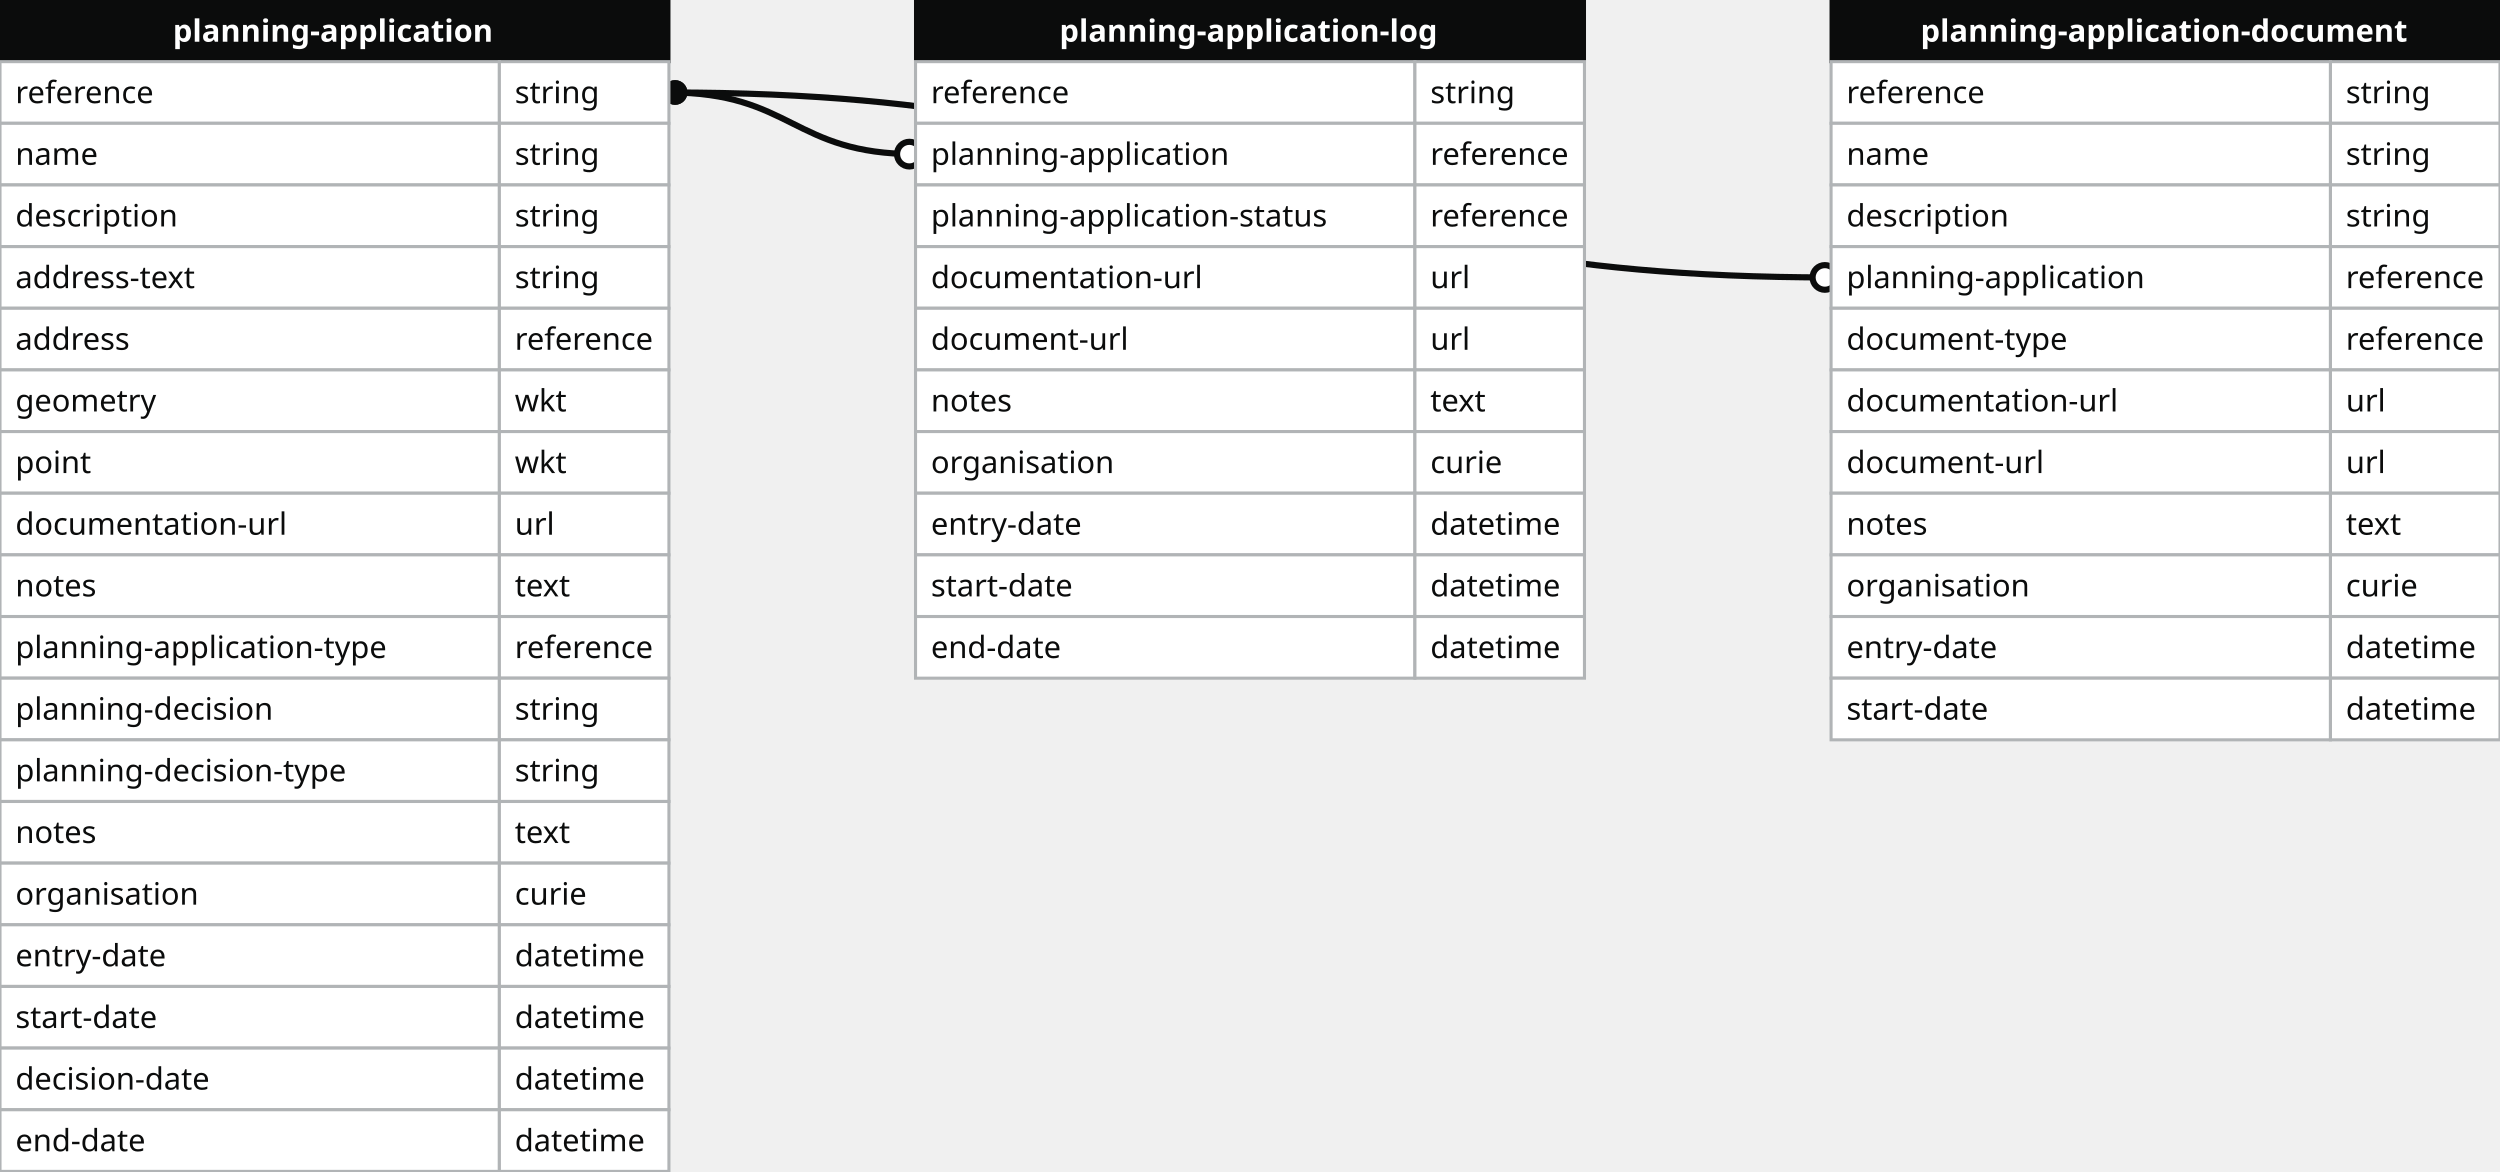
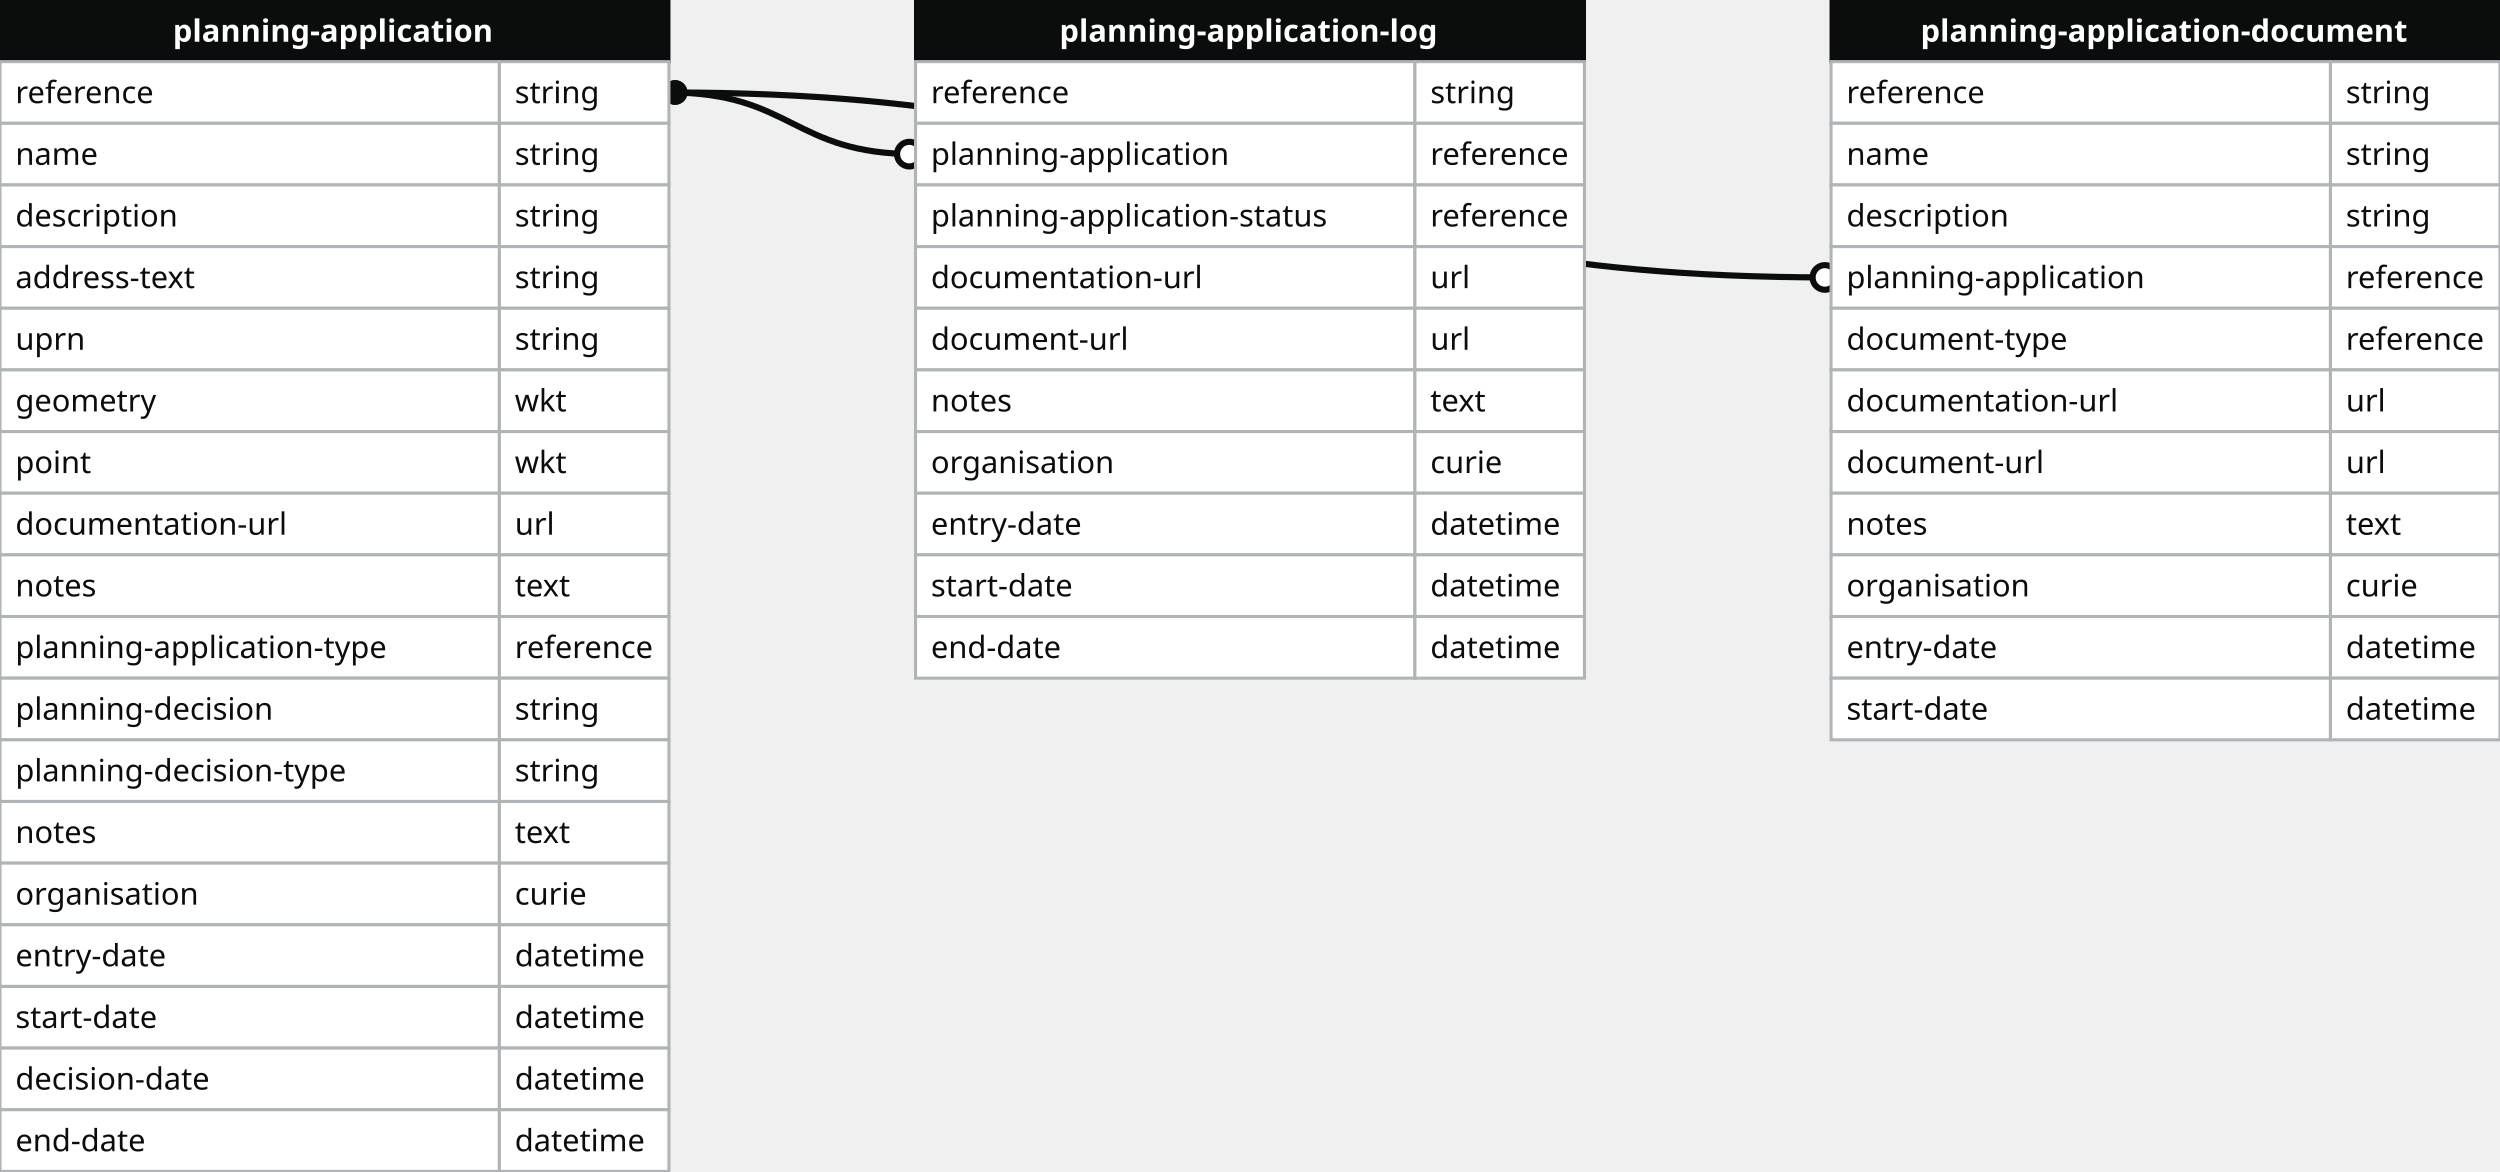
<svg xmlns="http://www.w3.org/2000/svg" width="811" height="380">
  <defs>
    <style>
text{font-family:sans-serif; font-size:10px; dominant-baseline:middle;}
text.name{fill:#fff;font-weight:700;text-anchor:middle}
rect.name{fill:#0b0c0c; stroke:#0b0c0c;}
rect{fill:#fff;stroke:#b1b4b6;}
text.field{fill:#0b0c0c;}
text.datatype{fill:#0b0c0c;}
.line{stroke:#0b0c0c;}
</style>
    <marker id="start-dot" markerWidth="6" markerHeight="6" refX="4" refY="3" markerUnits="strokeWidth">
      <circle cx="3" cy="3" r="2" fill="#fff" stroke="#0b0c0c" />
    </marker>
    <marker id="end-dot" markerWidth="6" markerHeight="6" refX="2" refY="3" markerUnits="strokeWidth">
      <circle cx="3" cy="3" r="2" fill="#0b0c0c" />
    </marker>
  </defs>
  <path class="line" fill="none" stroke-width="2" marker-start="url(#start-dot)" marker-end="url(#end-dot)" d="M 297 50 C 257.0 50 257.0 30 217 30" />
  <path class="line" fill="none" stroke-width="2" marker-start="url(#start-dot)" marker-end="url(#end-dot)" d="M 594 90 C 405.5 90 405.5 30 217 30" />
  <g>
    <rect x="0" y="0" width="217" height="20" class="name" />
    <text x="108" y="10" class="name">planning-application</text>
    <rect x="0" y="20" width="162" height="20" class="field" />
    <rect x="162" y="20" width="55" height="20" class="datatype" />
    <text x="5" y="30" class="field">reference</text>
    <text x="167" y="30" class="datatype">string</text>
    <rect x="0" y="40" width="162" height="20" class="field" />
    <rect x="162" y="40" width="55" height="20" class="datatype" />
    <text x="5" y="50" class="field">name</text>
    <text x="167" y="50" class="datatype">string</text>
    <rect x="0" y="60" width="162" height="20" class="field" />
    <rect x="162" y="60" width="55" height="20" class="datatype" />
    <text x="5" y="70" class="field">description</text>
    <text x="167" y="70" class="datatype">string</text>
    <rect x="0" y="80" width="162" height="20" class="field" />
    <rect x="162" y="80" width="55" height="20" class="datatype" />
    <text x="5" y="90" class="field">address-text</text>
    <text x="167" y="90" class="datatype">string</text>
    <rect x="0" y="100" width="162" height="20" class="field" />
    <rect x="162" y="100" width="55" height="20" class="datatype" />
-     <text x="5" y="110" class="field">address</text>
-     <text x="167" y="110" class="datatype">reference</text>
+     <text x="5" y="110" class="field">uprn</text>
+     <text x="167" y="110" class="datatype">string</text>
    <rect x="0" y="120" width="162" height="20" class="field" />
    <rect x="162" y="120" width="55" height="20" class="datatype" />
    <text x="5" y="130" class="field">geometry</text>
    <text x="167" y="130" class="datatype">wkt</text>
    <rect x="0" y="140" width="162" height="20" class="field" />
    <rect x="162" y="140" width="55" height="20" class="datatype" />
    <text x="5" y="150" class="field">point</text>
    <text x="167" y="150" class="datatype">wkt</text>
    <rect x="0" y="160" width="162" height="20" class="field" />
    <rect x="162" y="160" width="55" height="20" class="datatype" />
    <text x="5" y="170" class="field">documentation-url</text>
    <text x="167" y="170" class="datatype">url</text>
    <rect x="0" y="180" width="162" height="20" class="field" />
    <rect x="162" y="180" width="55" height="20" class="datatype" />
    <text x="5" y="190" class="field">notes</text>
    <text x="167" y="190" class="datatype">text</text>
    <rect x="0" y="200" width="162" height="20" class="field" />
    <rect x="162" y="200" width="55" height="20" class="datatype" />
    <text x="5" y="210" class="field">planning-application-type</text>
    <text x="167" y="210" class="datatype">reference</text>
    <rect x="0" y="220" width="162" height="20" class="field" />
    <rect x="162" y="220" width="55" height="20" class="datatype" />
    <text x="5" y="230" class="field">planning-decision</text>
    <text x="167" y="230" class="datatype">string</text>
    <rect x="0" y="240" width="162" height="20" class="field" />
    <rect x="162" y="240" width="55" height="20" class="datatype" />
    <text x="5" y="250" class="field">planning-decision-type</text>
    <text x="167" y="250" class="datatype">string</text>
    <rect x="0" y="260" width="162" height="20" class="field" />
    <rect x="162" y="260" width="55" height="20" class="datatype" />
    <text x="5" y="270" class="field">notes</text>
    <text x="167" y="270" class="datatype">text</text>
    <rect x="0" y="280" width="162" height="20" class="field" />
    <rect x="162" y="280" width="55" height="20" class="datatype" />
    <text x="5" y="290" class="field">organisation</text>
    <text x="167" y="290" class="datatype">curie</text>
    <rect x="0" y="300" width="162" height="20" class="field" />
    <rect x="162" y="300" width="55" height="20" class="datatype" />
    <text x="5" y="310" class="field">entry-date</text>
    <text x="167" y="310" class="datatype">datetime</text>
    <rect x="0" y="320" width="162" height="20" class="field" />
    <rect x="162" y="320" width="55" height="20" class="datatype" />
    <text x="5" y="330" class="field">start-date</text>
    <text x="167" y="330" class="datatype">datetime</text>
    <rect x="0" y="340" width="162" height="20" class="field" />
    <rect x="162" y="340" width="55" height="20" class="datatype" />
    <text x="5" y="350" class="field">decision-date</text>
    <text x="167" y="350" class="datatype">datetime</text>
    <rect x="0" y="360" width="162" height="20" class="field" />
    <rect x="162" y="360" width="55" height="20" class="datatype" />
    <text x="5" y="370" class="field">end-date</text>
    <text x="167" y="370" class="datatype">datetime</text>
  </g>
  <g>
    <rect x="297" y="0" width="217" height="20" class="name" />
    <text x="405" y="10" class="name">planning-application-log</text>
    <rect x="297" y="20" width="162" height="20" class="field" />
    <rect x="459" y="20" width="55" height="20" class="datatype" />
    <text x="302" y="30" class="field">reference</text>
    <text x="464" y="30" class="datatype">string</text>
    <rect x="297" y="40" width="162" height="20" class="field" />
    <rect x="459" y="40" width="55" height="20" class="datatype" />
    <text x="302" y="50" class="field">planning-application</text>
    <text x="464" y="50" class="datatype">reference</text>
    <rect x="297" y="60" width="162" height="20" class="field" />
    <rect x="459" y="60" width="55" height="20" class="datatype" />
    <text x="302" y="70" class="field">planning-application-status</text>
    <text x="464" y="70" class="datatype">reference</text>
    <rect x="297" y="80" width="162" height="20" class="field" />
    <rect x="459" y="80" width="55" height="20" class="datatype" />
    <text x="302" y="90" class="field">documentation-url</text>
    <text x="464" y="90" class="datatype">url</text>
    <rect x="297" y="100" width="162" height="20" class="field" />
    <rect x="459" y="100" width="55" height="20" class="datatype" />
    <text x="302" y="110" class="field">document-url</text>
    <text x="464" y="110" class="datatype">url</text>
    <rect x="297" y="120" width="162" height="20" class="field" />
    <rect x="459" y="120" width="55" height="20" class="datatype" />
    <text x="302" y="130" class="field">notes</text>
    <text x="464" y="130" class="datatype">text</text>
    <rect x="297" y="140" width="162" height="20" class="field" />
    <rect x="459" y="140" width="55" height="20" class="datatype" />
    <text x="302" y="150" class="field">organisation</text>
    <text x="464" y="150" class="datatype">curie</text>
    <rect x="297" y="160" width="162" height="20" class="field" />
    <rect x="459" y="160" width="55" height="20" class="datatype" />
    <text x="302" y="170" class="field">entry-date</text>
    <text x="464" y="170" class="datatype">datetime</text>
    <rect x="297" y="180" width="162" height="20" class="field" />
    <rect x="459" y="180" width="55" height="20" class="datatype" />
    <text x="302" y="190" class="field">start-date</text>
    <text x="464" y="190" class="datatype">datetime</text>
    <rect x="297" y="200" width="162" height="20" class="field" />
    <rect x="459" y="200" width="55" height="20" class="datatype" />
    <text x="302" y="210" class="field">end-date</text>
    <text x="464" y="210" class="datatype">datetime</text>
  </g>
  <g>
    <rect x="594" y="0" width="217" height="20" class="name" />
    <text x="702" y="10" class="name">planning-application-document</text>
    <rect x="594" y="20" width="162" height="20" class="field" />
    <rect x="756" y="20" width="55" height="20" class="datatype" />
    <text x="599" y="30" class="field">reference</text>
    <text x="761" y="30" class="datatype">string</text>
    <rect x="594" y="40" width="162" height="20" class="field" />
    <rect x="756" y="40" width="55" height="20" class="datatype" />
    <text x="599" y="50" class="field">name</text>
    <text x="761" y="50" class="datatype">string</text>
    <rect x="594" y="60" width="162" height="20" class="field" />
    <rect x="756" y="60" width="55" height="20" class="datatype" />
    <text x="599" y="70" class="field">description</text>
    <text x="761" y="70" class="datatype">string</text>
    <rect x="594" y="80" width="162" height="20" class="field" />
    <rect x="756" y="80" width="55" height="20" class="datatype" />
    <text x="599" y="90" class="field">planning-application</text>
    <text x="761" y="90" class="datatype">reference</text>
    <rect x="594" y="100" width="162" height="20" class="field" />
    <rect x="756" y="100" width="55" height="20" class="datatype" />
    <text x="599" y="110" class="field">document-type</text>
    <text x="761" y="110" class="datatype">reference</text>
    <rect x="594" y="120" width="162" height="20" class="field" />
    <rect x="756" y="120" width="55" height="20" class="datatype" />
    <text x="599" y="130" class="field">documentation-url</text>
    <text x="761" y="130" class="datatype">url</text>
    <rect x="594" y="140" width="162" height="20" class="field" />
    <rect x="756" y="140" width="55" height="20" class="datatype" />
    <text x="599" y="150" class="field">document-url</text>
    <text x="761" y="150" class="datatype">url</text>
    <rect x="594" y="160" width="162" height="20" class="field" />
    <rect x="756" y="160" width="55" height="20" class="datatype" />
    <text x="599" y="170" class="field">notes</text>
    <text x="761" y="170" class="datatype">text</text>
    <rect x="594" y="180" width="162" height="20" class="field" />
    <rect x="756" y="180" width="55" height="20" class="datatype" />
    <text x="599" y="190" class="field">organisation</text>
    <text x="761" y="190" class="datatype">curie</text>
    <rect x="594" y="200" width="162" height="20" class="field" />
    <rect x="756" y="200" width="55" height="20" class="datatype" />
    <text x="599" y="210" class="field">entry-date</text>
    <text x="761" y="210" class="datatype">datetime</text>
    <rect x="594" y="220" width="162" height="20" class="field" />
    <rect x="756" y="220" width="55" height="20" class="datatype" />
    <text x="599" y="230" class="field">start-date</text>
    <text x="761" y="230" class="datatype">datetime</text>
  </g>
</svg>
